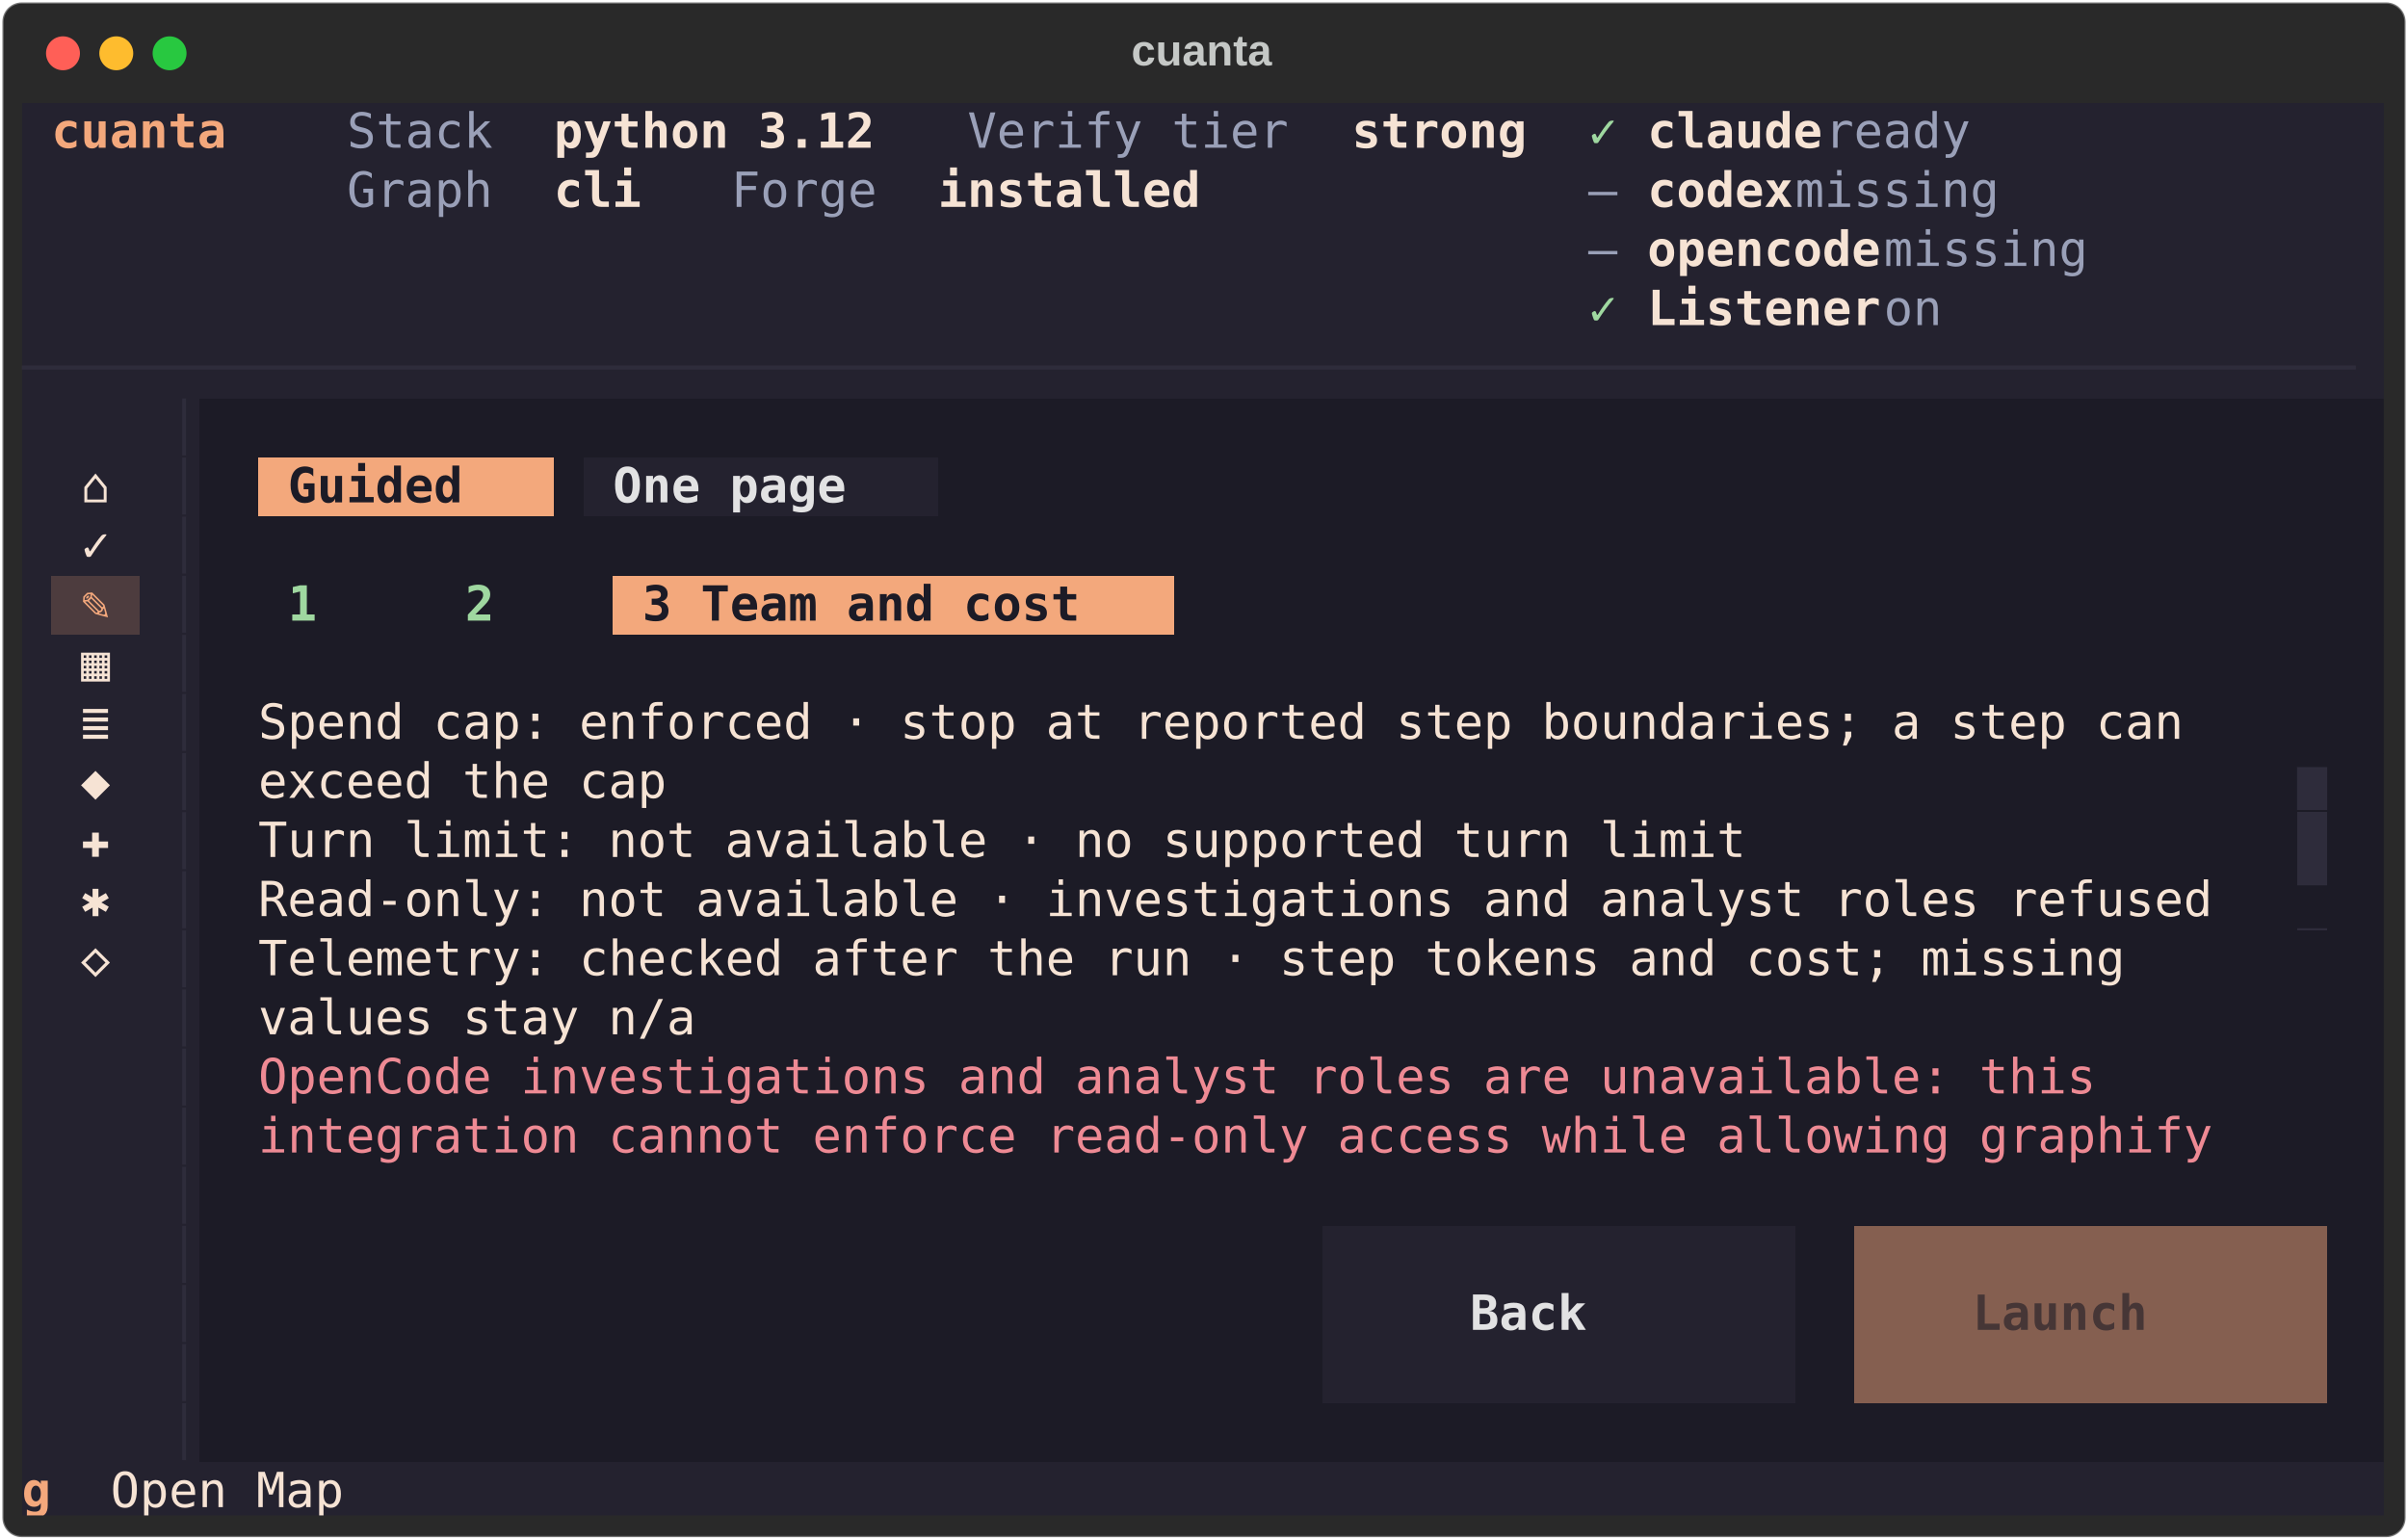
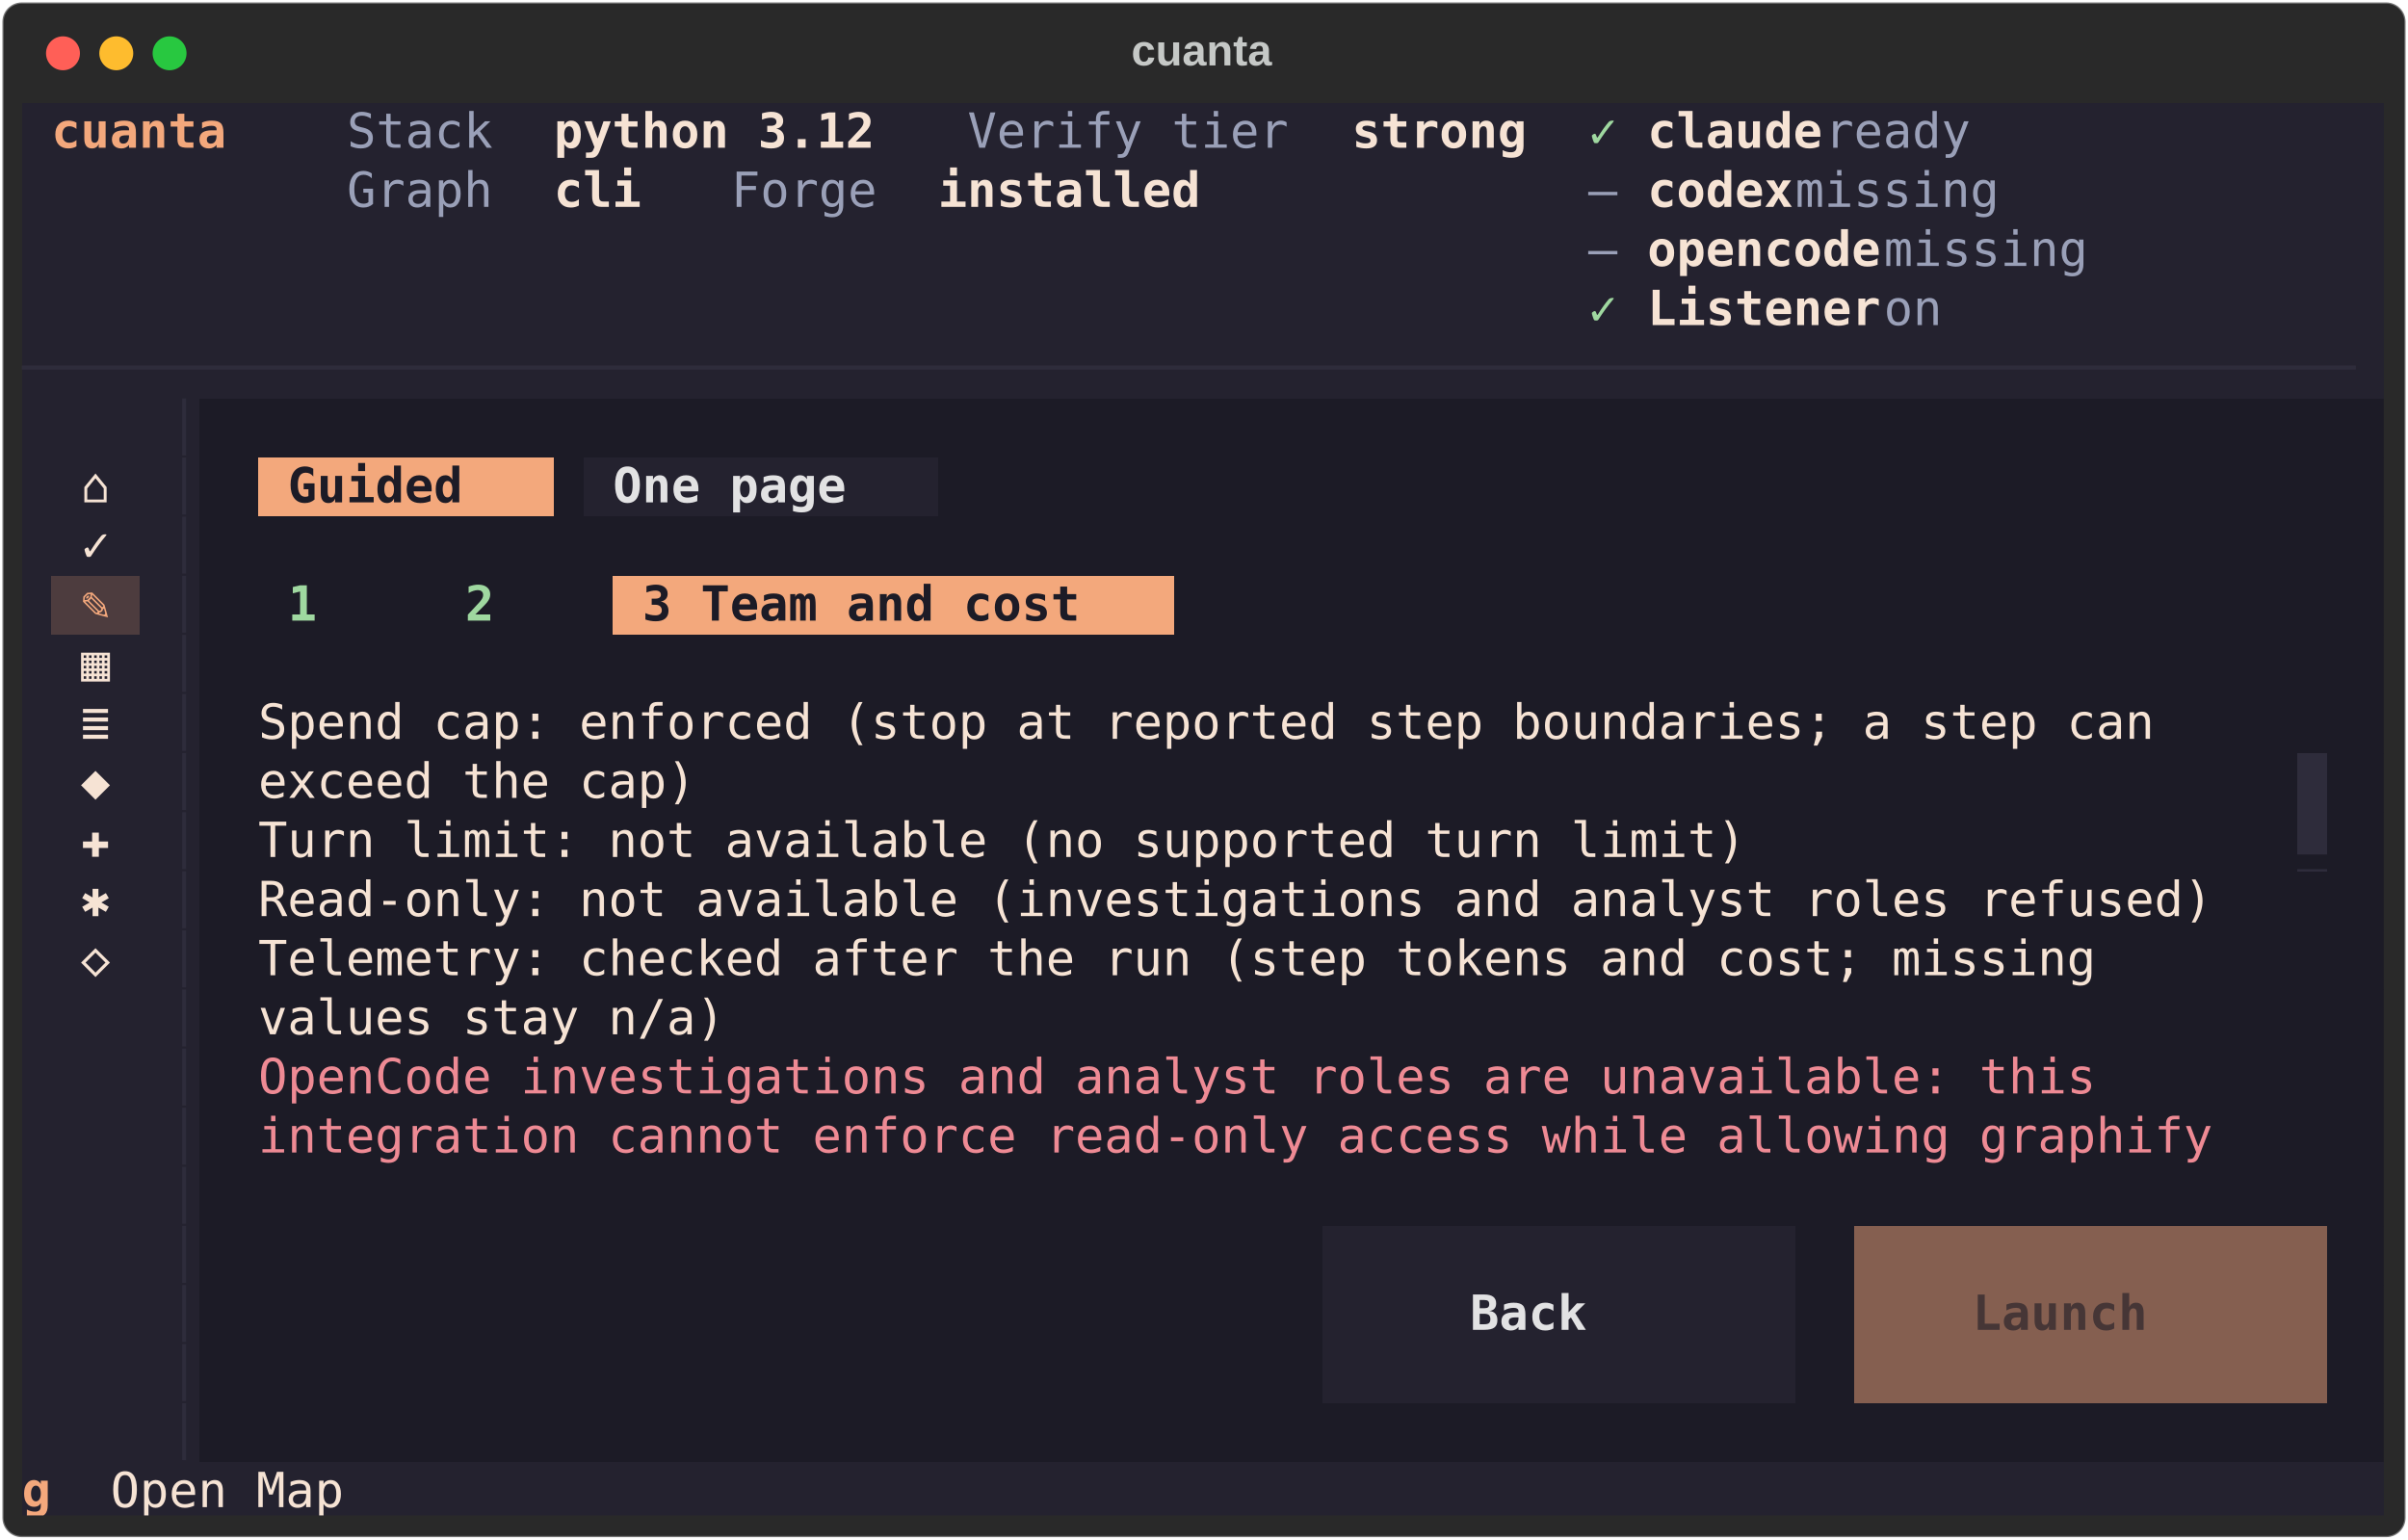
<svg xmlns="http://www.w3.org/2000/svg" class="rich-terminal" viewBox="0 0 994 635.6">
  <style>

    @font-face {
        font-family: "Fira Code";
        src: local("FiraCode-Regular"),
                url("https://cdnjs.cloudflare.com/ajax/libs/firacode/6.2.0/woff2/FiraCode-Regular.woff2") format("woff2"),
                url("https://cdnjs.cloudflare.com/ajax/libs/firacode/6.2.0/woff/FiraCode-Regular.woff") format("woff");
        font-style: normal;
        font-weight: 400;
    }
    @font-face {
        font-family: "Fira Code";
        src: local("FiraCode-Bold"),
                url("https://cdnjs.cloudflare.com/ajax/libs/firacode/6.2.0/woff2/FiraCode-Bold.woff2") format("woff2"),
                url("https://cdnjs.cloudflare.com/ajax/libs/firacode/6.2.0/woff/FiraCode-Bold.woff") format("woff");
        font-style: bold;
        font-weight: 700;
    }

    .terminal-matrix {
        font-family: Fira Code, monospace;
        font-size: 20px;
        line-height: 24.4px;
        font-variant-east-asian: full-width;
    }

    .terminal-title {
        font-size: 18px;
        font-weight: bold;
        font-family: arial;
    }

    .terminal-r1 { fill: #c5c8c6 }
.terminal-r2 { fill: #f3a87c;font-weight: bold }
.terminal-r3 { fill: #9aa0b8 }
.terminal-r4 { fill: #f6e3d4;font-weight: bold }
.terminal-r5 { fill: #f6e3d4 }
.terminal-r6 { fill: #9fd8a0 }
.terminal-r7 { fill: #2e2c3b }
.terminal-r8 { fill: #1c1b26;font-weight: bold }
.terminal-r9 { fill: #e2e2e3;font-weight: bold }
.terminal-r10 { fill: #9fd8a0;font-weight: bold }
.terminal-r11 { fill: #1c1b26 }
.terminal-r12 { fill: #ee8a94 }
.terminal-r13 { fill: #463636;font-weight: bold }
.terminal-r14 { fill: #f4a87c;font-weight: bold }
    </style>
  <defs>
    <clipPath id="terminal-clip-terminal">
      <rect x="0" y="0" width="975.0" height="584.6" />
    </clipPath>
    <clipPath id="terminal-line-0">
      <rect x="0" y="1.5" width="976" height="24.65" />
    </clipPath>
    <clipPath id="terminal-line-1">
      <rect x="0" y="25.9" width="976" height="24.65" />
    </clipPath>
    <clipPath id="terminal-line-2">
      <rect x="0" y="50.3" width="976" height="24.65" />
    </clipPath>
    <clipPath id="terminal-line-3">
      <rect x="0" y="74.7" width="976" height="24.65" />
    </clipPath>
    <clipPath id="terminal-line-4">
      <rect x="0" y="99.1" width="976" height="24.65" />
    </clipPath>
    <clipPath id="terminal-line-5">
      <rect x="0" y="123.5" width="976" height="24.65" />
    </clipPath>
    <clipPath id="terminal-line-6">
      <rect x="0" y="147.9" width="976" height="24.65" />
    </clipPath>
    <clipPath id="terminal-line-7">
      <rect x="0" y="172.3" width="976" height="24.65" />
    </clipPath>
    <clipPath id="terminal-line-8">
      <rect x="0" y="196.7" width="976" height="24.65" />
    </clipPath>
    <clipPath id="terminal-line-9">
      <rect x="0" y="221.1" width="976" height="24.65" />
    </clipPath>
    <clipPath id="terminal-line-10">
      <rect x="0" y="245.5" width="976" height="24.65" />
    </clipPath>
    <clipPath id="terminal-line-11">
      <rect x="0" y="269.9" width="976" height="24.65" />
    </clipPath>
    <clipPath id="terminal-line-12">
      <rect x="0" y="294.3" width="976" height="24.65" />
    </clipPath>
    <clipPath id="terminal-line-13">
      <rect x="0" y="318.7" width="976" height="24.65" />
    </clipPath>
    <clipPath id="terminal-line-14">
      <rect x="0" y="343.1" width="976" height="24.65" />
    </clipPath>
    <clipPath id="terminal-line-15">
      <rect x="0" y="367.5" width="976" height="24.65" />
    </clipPath>
    <clipPath id="terminal-line-16">
      <rect x="0" y="391.9" width="976" height="24.65" />
    </clipPath>
    <clipPath id="terminal-line-17">
      <rect x="0" y="416.3" width="976" height="24.65" />
    </clipPath>
    <clipPath id="terminal-line-18">
      <rect x="0" y="440.7" width="976" height="24.65" />
    </clipPath>
    <clipPath id="terminal-line-19">
      <rect x="0" y="465.1" width="976" height="24.65" />
    </clipPath>
    <clipPath id="terminal-line-20">
      <rect x="0" y="489.5" width="976" height="24.65" />
    </clipPath>
    <clipPath id="terminal-line-21">
      <rect x="0" y="513.9" width="976" height="24.65" />
    </clipPath>
    <clipPath id="terminal-line-22">
      <rect x="0" y="538.3" width="976" height="24.65" />
    </clipPath>
  </defs>
  <rect fill="#292929" stroke="rgba(255,255,255,0.35)" stroke-width="1" x="1" y="1" width="992" height="633.6" rx="8" />
  <text class="terminal-title" fill="#c5c8c6" text-anchor="middle" x="496" y="27">cuanta</text>
  <g transform="translate(26,22)">
    <circle cx="0" cy="0" r="7" fill="#ff5f57" />
    <circle cx="22" cy="0" r="7" fill="#febc2e" />
    <circle cx="44" cy="0" r="7" fill="#28c840" />
  </g>
  <g transform="translate(9, 41)" clip-path="url(#terminal-clip-terminal)">
    <rect fill="#24222f" x="0" y="1.5" width="12.2" height="24.65" shape-rendering="crispEdges" />
    <rect fill="#24222f" x="12.2" y="1.5" width="73.2" height="24.65" shape-rendering="crispEdges" />
    <rect fill="#24222f" x="85.4" y="1.5" width="48.8" height="24.65" shape-rendering="crispEdges" />
    <rect fill="#24222f" x="134.2" y="1.5" width="85.4" height="24.65" shape-rendering="crispEdges" />
    <rect fill="#24222f" x="219.6" y="1.5" width="146.4" height="24.65" shape-rendering="crispEdges" />
    <rect fill="#24222f" x="366" y="1.5" width="24.4" height="24.65" shape-rendering="crispEdges" />
    <rect fill="#24222f" x="390.4" y="1.5" width="158.6" height="24.65" shape-rendering="crispEdges" />
    <rect fill="#24222f" x="549" y="1.5" width="85.4" height="24.65" shape-rendering="crispEdges" />
    <rect fill="#24222f" x="634.4" y="1.5" width="12.2" height="24.65" shape-rendering="crispEdges" />
    <rect fill="#24222f" x="646.6" y="1.5" width="24.4" height="24.65" shape-rendering="crispEdges" />
    <rect fill="#24222f" x="671" y="1.5" width="73.2" height="24.65" shape-rendering="crispEdges" />
    <rect fill="#24222f" x="744.2" y="1.5" width="85.4" height="24.65" shape-rendering="crispEdges" />
    <rect fill="#24222f" x="829.6" y="1.5" width="146.4" height="24.65" shape-rendering="crispEdges" />
    <rect fill="#24222f" x="0" y="25.9" width="134.2" height="24.65" shape-rendering="crispEdges" />
    <rect fill="#24222f" x="134.2" y="25.9" width="85.4" height="24.65" shape-rendering="crispEdges" />
    <rect fill="#24222f" x="219.6" y="25.9" width="48.8" height="24.65" shape-rendering="crispEdges" />
    <rect fill="#24222f" x="268.4" y="25.9" width="24.4" height="24.65" shape-rendering="crispEdges" />
    <rect fill="#24222f" x="292.8" y="25.9" width="85.4" height="24.65" shape-rendering="crispEdges" />
    <rect fill="#24222f" x="378.2" y="25.9" width="122" height="24.65" shape-rendering="crispEdges" />
    <rect fill="#24222f" x="500.2" y="25.9" width="146.4" height="24.65" shape-rendering="crispEdges" />
    <rect fill="#24222f" x="646.6" y="25.9" width="24.4" height="24.65" shape-rendering="crispEdges" />
    <rect fill="#24222f" x="671" y="25.9" width="61" height="24.65" shape-rendering="crispEdges" />
    <rect fill="#24222f" x="732" y="25.9" width="109.8" height="24.65" shape-rendering="crispEdges" />
    <rect fill="#24222f" x="841.8" y="25.9" width="134.2" height="24.65" shape-rendering="crispEdges" />
    <rect fill="#24222f" x="0" y="50.3" width="134.2" height="24.65" shape-rendering="crispEdges" />
    <rect fill="#24222f" x="134.2" y="50.3" width="512.4" height="24.65" shape-rendering="crispEdges" />
    <rect fill="#24222f" x="646.6" y="50.3" width="24.4" height="24.65" shape-rendering="crispEdges" />
    <rect fill="#24222f" x="671" y="50.3" width="97.6" height="24.65" shape-rendering="crispEdges" />
    <rect fill="#24222f" x="768.6" y="50.3" width="109.8" height="24.65" shape-rendering="crispEdges" />
    <rect fill="#24222f" x="878.4" y="50.3" width="97.6" height="24.65" shape-rendering="crispEdges" />
    <rect fill="#24222f" x="0" y="74.7" width="134.2" height="24.65" shape-rendering="crispEdges" />
    <rect fill="#24222f" x="134.2" y="74.7" width="512.4" height="24.65" shape-rendering="crispEdges" />
    <rect fill="#24222f" x="646.6" y="74.7" width="24.4" height="24.65" shape-rendering="crispEdges" />
    <rect fill="#24222f" x="671" y="74.7" width="97.6" height="24.65" shape-rendering="crispEdges" />
    <rect fill="#24222f" x="768.6" y="74.7" width="48.8" height="24.65" shape-rendering="crispEdges" />
    <rect fill="#24222f" x="817.4" y="74.7" width="158.6" height="24.65" shape-rendering="crispEdges" />
    <rect fill="#24222f" x="0" y="99.1" width="976" height="24.65" shape-rendering="crispEdges" />
    <rect fill="#24222f" x="0" y="123.5" width="61" height="24.65" shape-rendering="crispEdges" />
    <rect fill="#24222f" x="61" y="123.5" width="12.2" height="24.65" shape-rendering="crispEdges" />
    <rect fill="#1c1b26" x="73.2" y="123.5" width="902.8" height="24.65" shape-rendering="crispEdges" />
    <rect fill="#24222f" x="0" y="147.9" width="24.4" height="24.65" shape-rendering="crispEdges" />
    <rect fill="#24222f" x="24.4" y="147.9" width="12.2" height="24.65" shape-rendering="crispEdges" />
    <rect fill="#24222f" x="36.6" y="147.9" width="24.4" height="24.65" shape-rendering="crispEdges" />
    <rect fill="#24222f" x="61" y="147.9" width="12.2" height="24.65" shape-rendering="crispEdges" />
    <rect fill="#1c1b26" x="73.2" y="147.9" width="24.4" height="24.65" shape-rendering="crispEdges" />
    <rect fill="#f3a87c" x="97.6" y="147.9" width="12.2" height="24.65" shape-rendering="crispEdges" />
    <rect fill="#f3a87c" x="109.8" y="147.9" width="97.6" height="24.65" shape-rendering="crispEdges" />
    <rect fill="#f3a87c" x="207.4" y="147.9" width="12.2" height="24.65" shape-rendering="crispEdges" />
    <rect fill="#1c1b26" x="219.6" y="147.9" width="12.2" height="24.65" shape-rendering="crispEdges" />
    <rect fill="#24222f" x="231.8" y="147.9" width="12.2" height="24.65" shape-rendering="crispEdges" />
    <rect fill="#24222f" x="244" y="147.9" width="122" height="24.65" shape-rendering="crispEdges" />
    <rect fill="#24222f" x="366" y="147.9" width="12.2" height="24.65" shape-rendering="crispEdges" />
    <rect fill="#1c1b26" x="378.2" y="147.9" width="597.8" height="24.65" shape-rendering="crispEdges" />
    <rect fill="#24222f" x="0" y="172.3" width="24.4" height="24.65" shape-rendering="crispEdges" />
    <rect fill="#24222f" x="24.4" y="172.3" width="12.2" height="24.65" shape-rendering="crispEdges" />
    <rect fill="#24222f" x="36.6" y="172.3" width="24.4" height="24.65" shape-rendering="crispEdges" />
    <rect fill="#24222f" x="61" y="172.3" width="12.2" height="24.65" shape-rendering="crispEdges" />
    <rect fill="#1c1b26" x="73.2" y="172.3" width="902.8" height="24.65" shape-rendering="crispEdges" />
    <rect fill="#24222f" x="0" y="196.7" width="12.2" height="24.65" shape-rendering="crispEdges" />
    <rect fill="#4d3c3e" x="12.2" y="196.7" width="12.2" height="24.65" shape-rendering="crispEdges" />
    <rect fill="#4d3c3e" x="24.4" y="196.7" width="12.2" height="24.65" shape-rendering="crispEdges" />
    <rect fill="#4d3c3e" x="36.6" y="196.7" width="12.2" height="24.65" shape-rendering="crispEdges" />
    <rect fill="#24222f" x="48.8" y="196.7" width="12.2" height="24.65" shape-rendering="crispEdges" />
    <rect fill="#24222f" x="61" y="196.7" width="12.2" height="24.65" shape-rendering="crispEdges" />
    <rect fill="#1c1b26" x="73.2" y="196.7" width="36.6" height="24.65" shape-rendering="crispEdges" />
    <rect fill="#1c1b26" x="109.8" y="196.7" width="36.6" height="24.65" shape-rendering="crispEdges" />
    <rect fill="#1c1b26" x="146.4" y="196.7" width="36.6" height="24.65" shape-rendering="crispEdges" />
    <rect fill="#1c1b26" x="183" y="196.7" width="36.6" height="24.65" shape-rendering="crispEdges" />
    <rect fill="#1c1b26" x="219.6" y="196.7" width="24.4" height="24.65" shape-rendering="crispEdges" />
    <rect fill="#f3a87c" x="244" y="196.7" width="12.2" height="24.65" shape-rendering="crispEdges" />
    <rect fill="#f3a87c" x="256.2" y="196.7" width="207.4" height="24.65" shape-rendering="crispEdges" />
    <rect fill="#f3a87c" x="463.6" y="196.7" width="12.2" height="24.65" shape-rendering="crispEdges" />
    <rect fill="#1c1b26" x="475.8" y="196.7" width="500.2" height="24.65" shape-rendering="crispEdges" />
    <rect fill="#24222f" x="0" y="221.1" width="24.4" height="24.65" shape-rendering="crispEdges" />
    <rect fill="#24222f" x="24.4" y="221.1" width="12.2" height="24.65" shape-rendering="crispEdges" />
    <rect fill="#24222f" x="36.6" y="221.1" width="24.4" height="24.65" shape-rendering="crispEdges" />
    <rect fill="#24222f" x="61" y="221.1" width="12.2" height="24.65" shape-rendering="crispEdges" />
    <rect fill="#1c1b26" x="73.2" y="221.1" width="902.8" height="24.65" shape-rendering="crispEdges" />
    <rect fill="#24222f" x="0" y="245.5" width="24.4" height="24.65" shape-rendering="crispEdges" />
    <rect fill="#24222f" x="24.4" y="245.5" width="12.2" height="24.65" shape-rendering="crispEdges" />
    <rect fill="#24222f" x="36.6" y="245.5" width="24.4" height="24.65" shape-rendering="crispEdges" />
    <rect fill="#24222f" x="61" y="245.5" width="12.2" height="24.65" shape-rendering="crispEdges" />
    <rect fill="#1c1b26" x="73.2" y="245.5" width="24.4" height="24.65" shape-rendering="crispEdges" />
-     <rect fill="#1c1b26" x="97.6" y="245.5" width="805.2" height="24.65" shape-rendering="crispEdges" />
-     <rect fill="#1c1b26" x="902.8" y="245.5" width="36.6" height="24.65" shape-rendering="crispEdges" />
+     <rect fill="#1c1b26" x="97.6" y="245.5" width="793" height="24.65" shape-rendering="crispEdges" />
+     <rect fill="#1c1b26" x="890.6" y="245.5" width="48.8" height="24.65" shape-rendering="crispEdges" />
    <rect fill="#1c1b26" x="939.4" y="245.5" width="12.2" height="24.65" shape-rendering="crispEdges" />
    <rect fill="#1c1b26" x="951.6" y="245.5" width="24.4" height="24.65" shape-rendering="crispEdges" />
    <rect fill="#24222f" x="0" y="269.9" width="24.4" height="24.65" shape-rendering="crispEdges" />
    <rect fill="#24222f" x="24.4" y="269.9" width="12.2" height="24.65" shape-rendering="crispEdges" />
    <rect fill="#24222f" x="36.6" y="269.9" width="24.4" height="24.65" shape-rendering="crispEdges" />
    <rect fill="#24222f" x="61" y="269.9" width="12.2" height="24.65" shape-rendering="crispEdges" />
    <rect fill="#1c1b26" x="73.2" y="269.9" width="24.4" height="24.65" shape-rendering="crispEdges" />
-     <rect fill="#1c1b26" x="97.6" y="269.9" width="170.8" height="24.65" shape-rendering="crispEdges" />
-     <rect fill="#1c1b26" x="268.4" y="269.9" width="671" height="24.65" shape-rendering="crispEdges" />
-     <rect fill="#1c1b26" x="939.4" y="269.9" width="12.2" height="24.65" shape-rendering="crispEdges" />
+     <rect fill="#1c1b26" x="97.6" y="269.9" width="183" height="24.65" shape-rendering="crispEdges" />
+     <rect fill="#1c1b26" x="280.6" y="269.9" width="658.8" height="24.65" shape-rendering="crispEdges" />
+     <rect fill="#2e2c3b" x="939.4" y="269.9" width="12.2" height="24.65" shape-rendering="crispEdges" />
    <rect fill="#1c1b26" x="951.6" y="269.9" width="24.4" height="24.65" shape-rendering="crispEdges" />
    <rect fill="#24222f" x="0" y="294.3" width="24.4" height="24.65" shape-rendering="crispEdges" />
    <rect fill="#24222f" x="24.4" y="294.3" width="12.2" height="24.65" shape-rendering="crispEdges" />
    <rect fill="#24222f" x="36.6" y="294.3" width="24.4" height="24.65" shape-rendering="crispEdges" />
    <rect fill="#24222f" x="61" y="294.3" width="12.2" height="24.65" shape-rendering="crispEdges" />
    <rect fill="#1c1b26" x="73.2" y="294.3" width="24.4" height="24.65" shape-rendering="crispEdges" />
    <rect fill="#1c1b26" x="97.6" y="294.3" width="622.2" height="24.65" shape-rendering="crispEdges" />
    <rect fill="#1c1b26" x="719.8" y="294.3" width="219.6" height="24.65" shape-rendering="crispEdges" />
    <rect fill="#2e2c3b" x="939.4" y="294.3" width="12.2" height="24.65" shape-rendering="crispEdges" />
    <rect fill="#1c1b26" x="951.6" y="294.3" width="24.4" height="24.65" shape-rendering="crispEdges" />
    <rect fill="#24222f" x="0" y="318.7" width="24.4" height="24.65" shape-rendering="crispEdges" />
    <rect fill="#24222f" x="24.4" y="318.7" width="12.2" height="24.65" shape-rendering="crispEdges" />
    <rect fill="#24222f" x="36.6" y="318.7" width="24.4" height="24.65" shape-rendering="crispEdges" />
    <rect fill="#24222f" x="61" y="318.7" width="12.2" height="24.65" shape-rendering="crispEdges" />
    <rect fill="#1c1b26" x="73.2" y="318.7" width="24.4" height="24.65" shape-rendering="crispEdges" />
    <rect fill="#1c1b26" x="97.6" y="318.7" width="817.4" height="24.65" shape-rendering="crispEdges" />
    <rect fill="#1c1b26" x="915" y="318.7" width="24.4" height="24.65" shape-rendering="crispEdges" />
-     <rect fill="#2e2c3b" x="939.4" y="318.7" width="12.2" height="24.65" shape-rendering="crispEdges" />
+     <rect fill="#1c1b26" x="939.4" y="318.7" width="12.2" height="24.65" shape-rendering="crispEdges" />
    <rect fill="#1c1b26" x="951.6" y="318.7" width="24.4" height="24.65" shape-rendering="crispEdges" />
    <rect fill="#24222f" x="0" y="343.1" width="24.4" height="24.65" shape-rendering="crispEdges" />
    <rect fill="#24222f" x="24.4" y="343.1" width="12.2" height="24.65" shape-rendering="crispEdges" />
    <rect fill="#24222f" x="36.6" y="343.1" width="24.4" height="24.65" shape-rendering="crispEdges" />
    <rect fill="#24222f" x="61" y="343.1" width="12.2" height="24.65" shape-rendering="crispEdges" />
    <rect fill="#1c1b26" x="73.2" y="343.1" width="24.4" height="24.65" shape-rendering="crispEdges" />
-     <rect fill="#1c1b26" x="97.6" y="343.1" width="780.8" height="24.65" shape-rendering="crispEdges" />
-     <rect fill="#1c1b26" x="878.4" y="343.1" width="61" height="24.65" shape-rendering="crispEdges" />
+     <rect fill="#1c1b26" x="97.6" y="343.1" width="768.6" height="24.65" shape-rendering="crispEdges" />
+     <rect fill="#1c1b26" x="866.2" y="343.1" width="73.2" height="24.65" shape-rendering="crispEdges" />
    <rect fill="#1c1b26" x="939.4" y="343.1" width="12.2" height="24.65" shape-rendering="crispEdges" />
    <rect fill="#1c1b26" x="951.6" y="343.1" width="24.4" height="24.65" shape-rendering="crispEdges" />
    <rect fill="#24222f" x="0" y="367.5" width="61" height="24.65" shape-rendering="crispEdges" />
    <rect fill="#24222f" x="61" y="367.5" width="12.2" height="24.65" shape-rendering="crispEdges" />
    <rect fill="#1c1b26" x="73.2" y="367.5" width="24.4" height="24.65" shape-rendering="crispEdges" />
-     <rect fill="#1c1b26" x="97.6" y="367.5" width="183" height="24.65" shape-rendering="crispEdges" />
-     <rect fill="#1c1b26" x="280.6" y="367.5" width="658.8" height="24.65" shape-rendering="crispEdges" />
+     <rect fill="#1c1b26" x="97.6" y="367.5" width="195.2" height="24.65" shape-rendering="crispEdges" />
+     <rect fill="#1c1b26" x="292.8" y="367.5" width="646.6" height="24.65" shape-rendering="crispEdges" />
    <rect fill="#1c1b26" x="939.4" y="367.5" width="12.2" height="24.65" shape-rendering="crispEdges" />
    <rect fill="#1c1b26" x="951.6" y="367.5" width="24.4" height="24.65" shape-rendering="crispEdges" />
    <rect fill="#24222f" x="0" y="391.9" width="61" height="24.65" shape-rendering="crispEdges" />
    <rect fill="#24222f" x="61" y="391.9" width="12.2" height="24.65" shape-rendering="crispEdges" />
    <rect fill="#1c1b26" x="73.2" y="391.9" width="24.4" height="24.65" shape-rendering="crispEdges" />
    <rect fill="#1c1b26" x="97.6" y="391.9" width="768.6" height="24.65" shape-rendering="crispEdges" />
    <rect fill="#1c1b26" x="866.2" y="391.9" width="73.2" height="24.65" shape-rendering="crispEdges" />
    <rect fill="#1c1b26" x="939.4" y="391.9" width="12.2" height="24.65" shape-rendering="crispEdges" />
    <rect fill="#1c1b26" x="951.6" y="391.9" width="24.4" height="24.65" shape-rendering="crispEdges" />
    <rect fill="#24222f" x="0" y="416.3" width="61" height="24.65" shape-rendering="crispEdges" />
    <rect fill="#24222f" x="61" y="416.3" width="12.2" height="24.65" shape-rendering="crispEdges" />
    <rect fill="#1c1b26" x="73.2" y="416.3" width="24.4" height="24.65" shape-rendering="crispEdges" />
    <rect fill="#1c1b26" x="97.6" y="416.3" width="817.4" height="24.65" shape-rendering="crispEdges" />
    <rect fill="#1c1b26" x="915" y="416.3" width="24.4" height="24.65" shape-rendering="crispEdges" />
    <rect fill="#1c1b26" x="939.4" y="416.3" width="12.2" height="24.65" shape-rendering="crispEdges" />
    <rect fill="#1c1b26" x="951.6" y="416.3" width="24.4" height="24.65" shape-rendering="crispEdges" />
    <rect fill="#24222f" x="0" y="440.7" width="61" height="24.65" shape-rendering="crispEdges" />
    <rect fill="#24222f" x="61" y="440.7" width="12.2" height="24.65" shape-rendering="crispEdges" />
    <rect fill="#1c1b26" x="73.2" y="440.7" width="24.4" height="24.65" shape-rendering="crispEdges" />
    <rect fill="#1c1b26" x="97.6" y="440.7" width="0" height="24.65" shape-rendering="crispEdges" />
    <rect fill="#1c1b26" x="97.6" y="440.7" width="878.4" height="24.65" shape-rendering="crispEdges" />
    <rect fill="#24222f" x="0" y="465.1" width="61" height="24.65" shape-rendering="crispEdges" />
    <rect fill="#24222f" x="61" y="465.1" width="12.2" height="24.65" shape-rendering="crispEdges" />
    <rect fill="#1c1b26" x="73.2" y="465.1" width="463.6" height="24.65" shape-rendering="crispEdges" />
    <rect fill="#24222f" x="536.8" y="465.1" width="195.2" height="24.65" shape-rendering="crispEdges" />
    <rect fill="#1c1b26" x="732" y="465.1" width="24.4" height="24.65" shape-rendering="crispEdges" />
    <rect fill="#855f50" x="756.4" y="465.1" width="195.2" height="24.65" shape-rendering="crispEdges" />
    <rect fill="#1c1b26" x="951.6" y="465.1" width="24.4" height="24.65" shape-rendering="crispEdges" />
    <rect fill="#24222f" x="0" y="489.5" width="61" height="24.65" shape-rendering="crispEdges" />
    <rect fill="#24222f" x="61" y="489.5" width="12.2" height="24.65" shape-rendering="crispEdges" />
    <rect fill="#1c1b26" x="73.2" y="489.5" width="463.6" height="24.65" shape-rendering="crispEdges" />
    <rect fill="#24222f" x="536.8" y="489.5" width="61" height="24.65" shape-rendering="crispEdges" />
    <rect fill="#24222f" x="597.8" y="489.5" width="73.2" height="24.65" shape-rendering="crispEdges" />
    <rect fill="#24222f" x="671" y="489.5" width="61" height="24.65" shape-rendering="crispEdges" />
    <rect fill="#1c1b26" x="732" y="489.5" width="24.4" height="24.65" shape-rendering="crispEdges" />
    <rect fill="#855f50" x="756.4" y="489.5" width="48.8" height="24.65" shape-rendering="crispEdges" />
    <rect fill="#855f50" x="805.2" y="489.5" width="97.6" height="24.65" shape-rendering="crispEdges" />
    <rect fill="#855f50" x="902.8" y="489.5" width="48.8" height="24.65" shape-rendering="crispEdges" />
    <rect fill="#1c1b26" x="951.6" y="489.5" width="24.4" height="24.65" shape-rendering="crispEdges" />
    <rect fill="#24222f" x="0" y="513.9" width="61" height="24.65" shape-rendering="crispEdges" />
    <rect fill="#24222f" x="61" y="513.9" width="12.2" height="24.65" shape-rendering="crispEdges" />
    <rect fill="#1c1b26" x="73.2" y="513.9" width="463.6" height="24.65" shape-rendering="crispEdges" />
    <rect fill="#24222f" x="536.8" y="513.9" width="195.2" height="24.65" shape-rendering="crispEdges" />
    <rect fill="#1c1b26" x="732" y="513.9" width="24.4" height="24.65" shape-rendering="crispEdges" />
    <rect fill="#855f50" x="756.4" y="513.9" width="195.2" height="24.65" shape-rendering="crispEdges" />
    <rect fill="#1c1b26" x="951.6" y="513.9" width="24.4" height="24.65" shape-rendering="crispEdges" />
    <rect fill="#24222f" x="0" y="538.3" width="61" height="24.65" shape-rendering="crispEdges" />
    <rect fill="#24222f" x="61" y="538.3" width="12.2" height="24.65" shape-rendering="crispEdges" />
    <rect fill="#1c1b26" x="73.2" y="538.3" width="902.8" height="24.65" shape-rendering="crispEdges" />
    <rect fill="#24222f" x="0" y="562.7" width="36.6" height="24.65" shape-rendering="crispEdges" />
    <rect fill="#24222f" x="36.6" y="562.7" width="109.8" height="24.65" shape-rendering="crispEdges" />
    <rect fill="#24222f" x="146.4" y="562.7" width="829.6" height="24.65" shape-rendering="crispEdges" />
    <g class="terminal-matrix">
      <text class="terminal-r2" x="12.2" y="20" textLength="73.2" clip-path="url(#terminal-line-0)">cuanta</text>
      <text class="terminal-r3" x="134.2" y="20" textLength="85.4" clip-path="url(#terminal-line-0)"> Stack </text>
      <text class="terminal-r4" x="219.6" y="20" textLength="146.4" clip-path="url(#terminal-line-0)">python 3.12 </text>
      <text class="terminal-r3" x="390.4" y="20" textLength="158.6" clip-path="url(#terminal-line-0)"> Verify tier </text>
      <text class="terminal-r4" x="549" y="20" textLength="85.4" clip-path="url(#terminal-line-0)">strong </text>
      <text class="terminal-r6" x="646.6" y="20" textLength="24.4" clip-path="url(#terminal-line-0)">✓ </text>
      <text class="terminal-r4" x="671" y="20" textLength="73.2" clip-path="url(#terminal-line-0)">claude</text>
      <text class="terminal-r3" x="744.2" y="20" textLength="85.4" clip-path="url(#terminal-line-0)">  ready</text>
      <text class="terminal-r1" x="976" y="20" textLength="12.2" clip-path="url(#terminal-line-0)">
</text>
      <text class="terminal-r3" x="134.2" y="44.4" textLength="85.4" clip-path="url(#terminal-line-1)"> Graph </text>
      <text class="terminal-r4" x="219.6" y="44.4" textLength="48.8" clip-path="url(#terminal-line-1)">cli </text>
      <text class="terminal-r3" x="292.8" y="44.4" textLength="85.4" clip-path="url(#terminal-line-1)"> Forge </text>
      <text class="terminal-r4" x="378.2" y="44.4" textLength="122" clip-path="url(#terminal-line-1)">installed </text>
      <text class="terminal-r3" x="646.6" y="44.4" textLength="24.4" clip-path="url(#terminal-line-1)">– </text>
      <text class="terminal-r4" x="671" y="44.4" textLength="61" clip-path="url(#terminal-line-1)">codex</text>
      <text class="terminal-r3" x="732" y="44.4" textLength="109.8" clip-path="url(#terminal-line-1)">  missing</text>
      <text class="terminal-r1" x="976" y="44.4" textLength="12.2" clip-path="url(#terminal-line-1)">
</text>
      <text class="terminal-r3" x="646.6" y="68.8" textLength="24.4" clip-path="url(#terminal-line-2)">– </text>
      <text class="terminal-r4" x="671" y="68.8" textLength="97.6" clip-path="url(#terminal-line-2)">opencode</text>
      <text class="terminal-r3" x="768.6" y="68.8" textLength="109.8" clip-path="url(#terminal-line-2)">  missing</text>
      <text class="terminal-r1" x="976" y="68.8" textLength="12.2" clip-path="url(#terminal-line-2)">
</text>
      <text class="terminal-r6" x="646.6" y="93.2" textLength="24.4" clip-path="url(#terminal-line-3)">✓ </text>
      <text class="terminal-r4" x="671" y="93.2" textLength="97.6" clip-path="url(#terminal-line-3)">Listener</text>
      <text class="terminal-r3" x="768.6" y="93.2" textLength="48.8" clip-path="url(#terminal-line-3)">  on</text>
      <text class="terminal-r1" x="976" y="93.2" textLength="12.2" clip-path="url(#terminal-line-3)">
</text>
      <text class="terminal-r7" x="0" y="117.6" textLength="976" clip-path="url(#terminal-line-4)">────────────────────────────────────────────────────────────────────────────────</text>
      <text class="terminal-r1" x="976" y="117.6" textLength="12.2" clip-path="url(#terminal-line-4)">
</text>
      <text class="terminal-r7" x="61" y="142" textLength="12.2" clip-path="url(#terminal-line-5)">│</text>
      <text class="terminal-r1" x="976" y="142" textLength="12.2" clip-path="url(#terminal-line-5)">
</text>
      <text class="terminal-r5" x="24.4" y="166.4" textLength="12.2" clip-path="url(#terminal-line-6)">⌂</text>
      <text class="terminal-r7" x="61" y="166.4" textLength="12.2" clip-path="url(#terminal-line-6)">│</text>
      <text class="terminal-r8" x="109.8" y="166.4" textLength="97.6" clip-path="url(#terminal-line-6)"> Guided </text>
      <text class="terminal-r9" x="244" y="166.4" textLength="122" clip-path="url(#terminal-line-6)"> One page </text>
      <text class="terminal-r1" x="976" y="166.4" textLength="12.2" clip-path="url(#terminal-line-6)">
</text>
      <text class="terminal-r5" x="24.4" y="190.8" textLength="12.2" clip-path="url(#terminal-line-7)">✓</text>
      <text class="terminal-r7" x="61" y="190.8" textLength="12.2" clip-path="url(#terminal-line-7)">│</text>
      <text class="terminal-r1" x="976" y="190.8" textLength="12.2" clip-path="url(#terminal-line-7)">
</text>
      <text class="terminal-r2" x="24.4" y="215.2" textLength="12.2" clip-path="url(#terminal-line-8)">✎</text>
      <text class="terminal-r7" x="61" y="215.2" textLength="12.2" clip-path="url(#terminal-line-8)">│</text>
      <text class="terminal-r10" x="109.8" y="215.2" textLength="36.6" clip-path="url(#terminal-line-8)"> 1 </text>
      <text class="terminal-r10" x="183" y="215.2" textLength="36.6" clip-path="url(#terminal-line-8)"> 2 </text>
      <text class="terminal-r8" x="256.2" y="215.2" textLength="207.4" clip-path="url(#terminal-line-8)"> 3 Team and cost </text>
      <text class="terminal-r1" x="976" y="215.2" textLength="12.2" clip-path="url(#terminal-line-8)">
</text>
      <text class="terminal-r5" x="24.4" y="239.6" textLength="12.2" clip-path="url(#terminal-line-9)">▦</text>
      <text class="terminal-r7" x="61" y="239.6" textLength="12.2" clip-path="url(#terminal-line-9)">│</text>
      <text class="terminal-r1" x="976" y="239.6" textLength="12.2" clip-path="url(#terminal-line-9)">
</text>
      <text class="terminal-r5" x="24.4" y="264" textLength="12.2" clip-path="url(#terminal-line-10)">≣</text>
      <text class="terminal-r7" x="61" y="264" textLength="12.2" clip-path="url(#terminal-line-10)">│</text>
-       <text class="terminal-r5" x="97.6" y="264" textLength="805.2" clip-path="url(#terminal-line-10)">Spend cap: enforced · stop at reported step boundaries; a step can</text>
+       <text class="terminal-r5" x="97.6" y="264" textLength="793" clip-path="url(#terminal-line-10)">Spend cap: enforced (stop at reported step boundaries; a step can</text>
      <text class="terminal-r1" x="976" y="264" textLength="12.2" clip-path="url(#terminal-line-10)">
</text>
      <text class="terminal-r5" x="24.4" y="288.4" textLength="12.2" clip-path="url(#terminal-line-11)">◆</text>
      <text class="terminal-r7" x="61" y="288.4" textLength="12.2" clip-path="url(#terminal-line-11)">│</text>
-       <text class="terminal-r5" x="97.6" y="288.4" textLength="170.8" clip-path="url(#terminal-line-11)">exceed the cap</text>
-       <text class="terminal-r7" x="939.4" y="288.4" textLength="12.2" clip-path="url(#terminal-line-11)">▆</text>
+       <text class="terminal-r5" x="97.6" y="288.4" textLength="183" clip-path="url(#terminal-line-11)">exceed the cap)</text>
      <text class="terminal-r1" x="976" y="288.4" textLength="12.2" clip-path="url(#terminal-line-11)">
</text>
      <text class="terminal-r5" x="24.4" y="312.8" textLength="12.2" clip-path="url(#terminal-line-12)">✚</text>
      <text class="terminal-r7" x="61" y="312.8" textLength="12.2" clip-path="url(#terminal-line-12)">│</text>
-       <text class="terminal-r5" x="97.6" y="312.8" textLength="622.2" clip-path="url(#terminal-line-12)">Turn limit: not available · no supported turn limit</text>
+       <text class="terminal-r5" x="97.6" y="312.8" textLength="622.2" clip-path="url(#terminal-line-12)">Turn limit: not available (no supported turn limit)</text>
+       <text class="terminal-r11" x="939.4" y="312.8" textLength="12.2" clip-path="url(#terminal-line-12)">▂</text>
      <text class="terminal-r1" x="976" y="312.8" textLength="12.2" clip-path="url(#terminal-line-12)">
</text>
      <text class="terminal-r5" x="24.4" y="337.2" textLength="12.2" clip-path="url(#terminal-line-13)">✱</text>
      <text class="terminal-r7" x="61" y="337.2" textLength="12.2" clip-path="url(#terminal-line-13)">│</text>
-       <text class="terminal-r5" x="97.6" y="337.2" textLength="817.4" clip-path="url(#terminal-line-13)">Read-only: not available · investigations and analyst roles refused</text>
-       <text class="terminal-r11" x="939.4" y="337.2" textLength="12.2" clip-path="url(#terminal-line-13)">▆</text>
+       <text class="terminal-r5" x="97.6" y="337.2" textLength="817.4" clip-path="url(#terminal-line-13)">Read-only: not available (investigations and analyst roles refused)</text>
      <text class="terminal-r1" x="976" y="337.2" textLength="12.2" clip-path="url(#terminal-line-13)">
</text>
      <text class="terminal-r5" x="24.4" y="361.6" textLength="12.2" clip-path="url(#terminal-line-14)">◇</text>
      <text class="terminal-r7" x="61" y="361.6" textLength="12.2" clip-path="url(#terminal-line-14)">│</text>
-       <text class="terminal-r5" x="97.6" y="361.6" textLength="780.8" clip-path="url(#terminal-line-14)">Telemetry: checked after the run · step tokens and cost; missing</text>
+       <text class="terminal-r5" x="97.6" y="361.6" textLength="768.6" clip-path="url(#terminal-line-14)">Telemetry: checked after the run (step tokens and cost; missing</text>
      <text class="terminal-r1" x="976" y="361.6" textLength="12.2" clip-path="url(#terminal-line-14)">
</text>
      <text class="terminal-r7" x="61" y="386" textLength="12.2" clip-path="url(#terminal-line-15)">│</text>
-       <text class="terminal-r5" x="97.6" y="386" textLength="183" clip-path="url(#terminal-line-15)">values stay n/a</text>
+       <text class="terminal-r5" x="97.6" y="386" textLength="195.2" clip-path="url(#terminal-line-15)">values stay n/a)</text>
      <text class="terminal-r1" x="976" y="386" textLength="12.2" clip-path="url(#terminal-line-15)">
</text>
      <text class="terminal-r7" x="61" y="410.4" textLength="12.2" clip-path="url(#terminal-line-16)">│</text>
      <text class="terminal-r12" x="97.6" y="410.4" textLength="768.6" clip-path="url(#terminal-line-16)">OpenCode investigations and analyst roles are unavailable: this</text>
      <text class="terminal-r1" x="976" y="410.4" textLength="12.2" clip-path="url(#terminal-line-16)">
</text>
      <text class="terminal-r7" x="61" y="434.8" textLength="12.2" clip-path="url(#terminal-line-17)">│</text>
      <text class="terminal-r12" x="97.6" y="434.8" textLength="817.4" clip-path="url(#terminal-line-17)">integration cannot enforce read-only access while allowing graphify</text>
      <text class="terminal-r1" x="976" y="434.8" textLength="12.2" clip-path="url(#terminal-line-17)">
</text>
      <text class="terminal-r7" x="61" y="459.2" textLength="12.2" clip-path="url(#terminal-line-18)">│</text>
      <text class="terminal-r1" x="976" y="459.2" textLength="12.2" clip-path="url(#terminal-line-18)">
</text>
      <text class="terminal-r7" x="61" y="483.6" textLength="12.2" clip-path="url(#terminal-line-19)">│</text>
      <text class="terminal-r1" x="976" y="483.6" textLength="12.2" clip-path="url(#terminal-line-19)">
</text>
      <text class="terminal-r7" x="61" y="508" textLength="12.2" clip-path="url(#terminal-line-20)">│</text>
      <text class="terminal-r9" x="597.8" y="508" textLength="73.2" clip-path="url(#terminal-line-20)"> Back </text>
      <text class="terminal-r13" x="805.2" y="508" textLength="97.6" clip-path="url(#terminal-line-20)"> Launch </text>
      <text class="terminal-r1" x="976" y="508" textLength="12.2" clip-path="url(#terminal-line-20)">
</text>
      <text class="terminal-r7" x="61" y="532.4" textLength="12.2" clip-path="url(#terminal-line-21)">│</text>
      <text class="terminal-r1" x="976" y="532.4" textLength="12.2" clip-path="url(#terminal-line-21)">
</text>
      <text class="terminal-r7" x="61" y="556.8" textLength="12.2" clip-path="url(#terminal-line-22)">│</text>
      <text class="terminal-r1" x="976" y="556.8" textLength="12.2" clip-path="url(#terminal-line-22)">
</text>
      <text class="terminal-r14" x="0" y="581.2" textLength="36.6" clip-path="url(#terminal-line-23)"> g </text>
      <text class="terminal-r5" x="36.6" y="581.2" textLength="109.8" clip-path="url(#terminal-line-23)">Open Map </text>
    </g>
  </g>
</svg>
